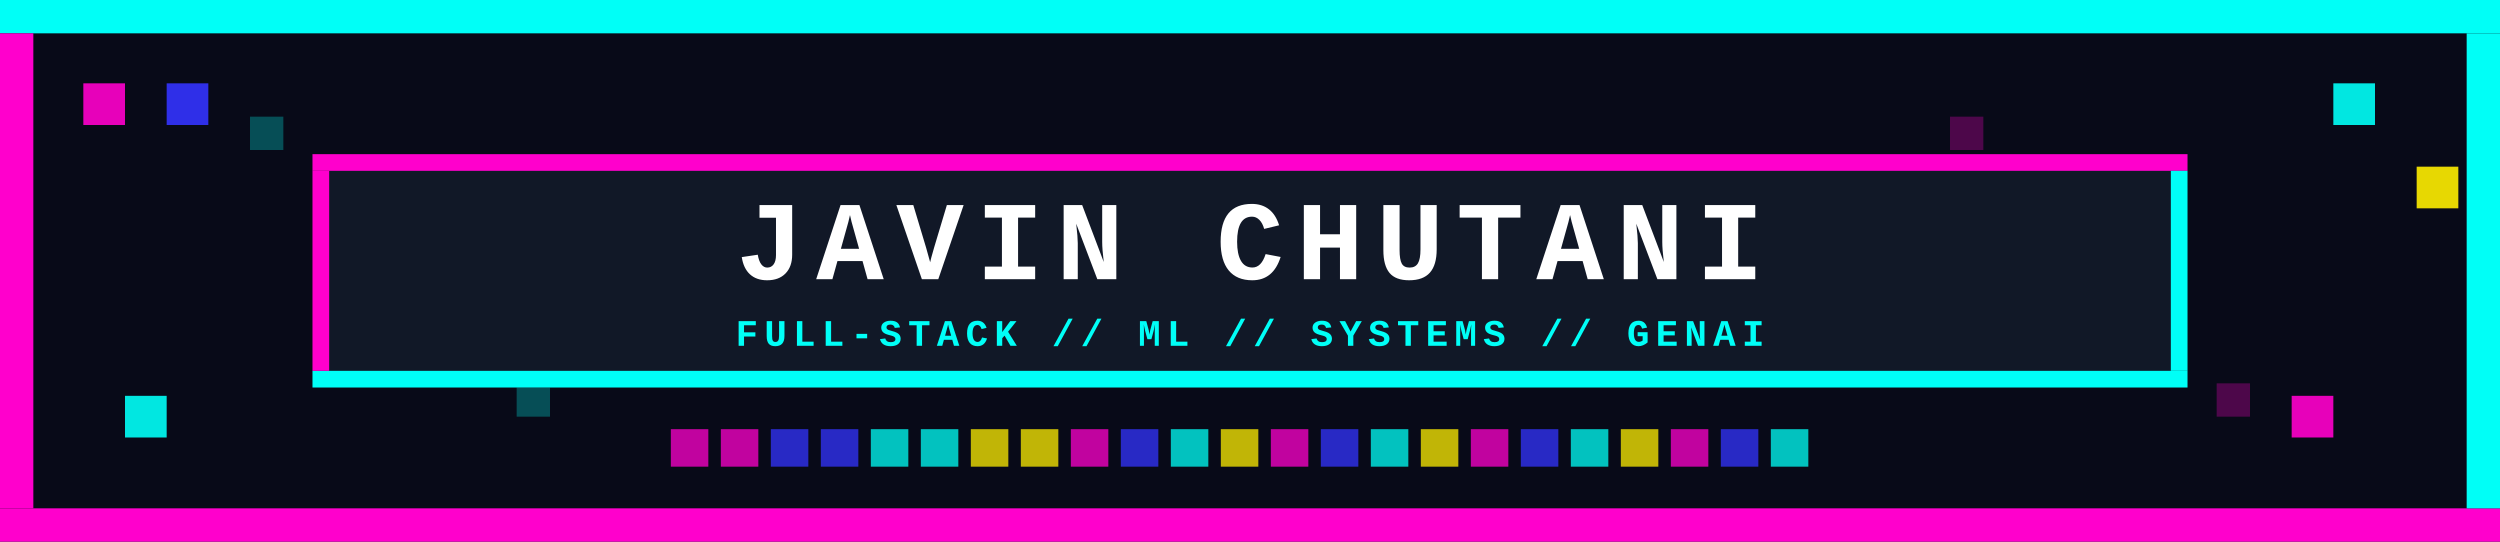
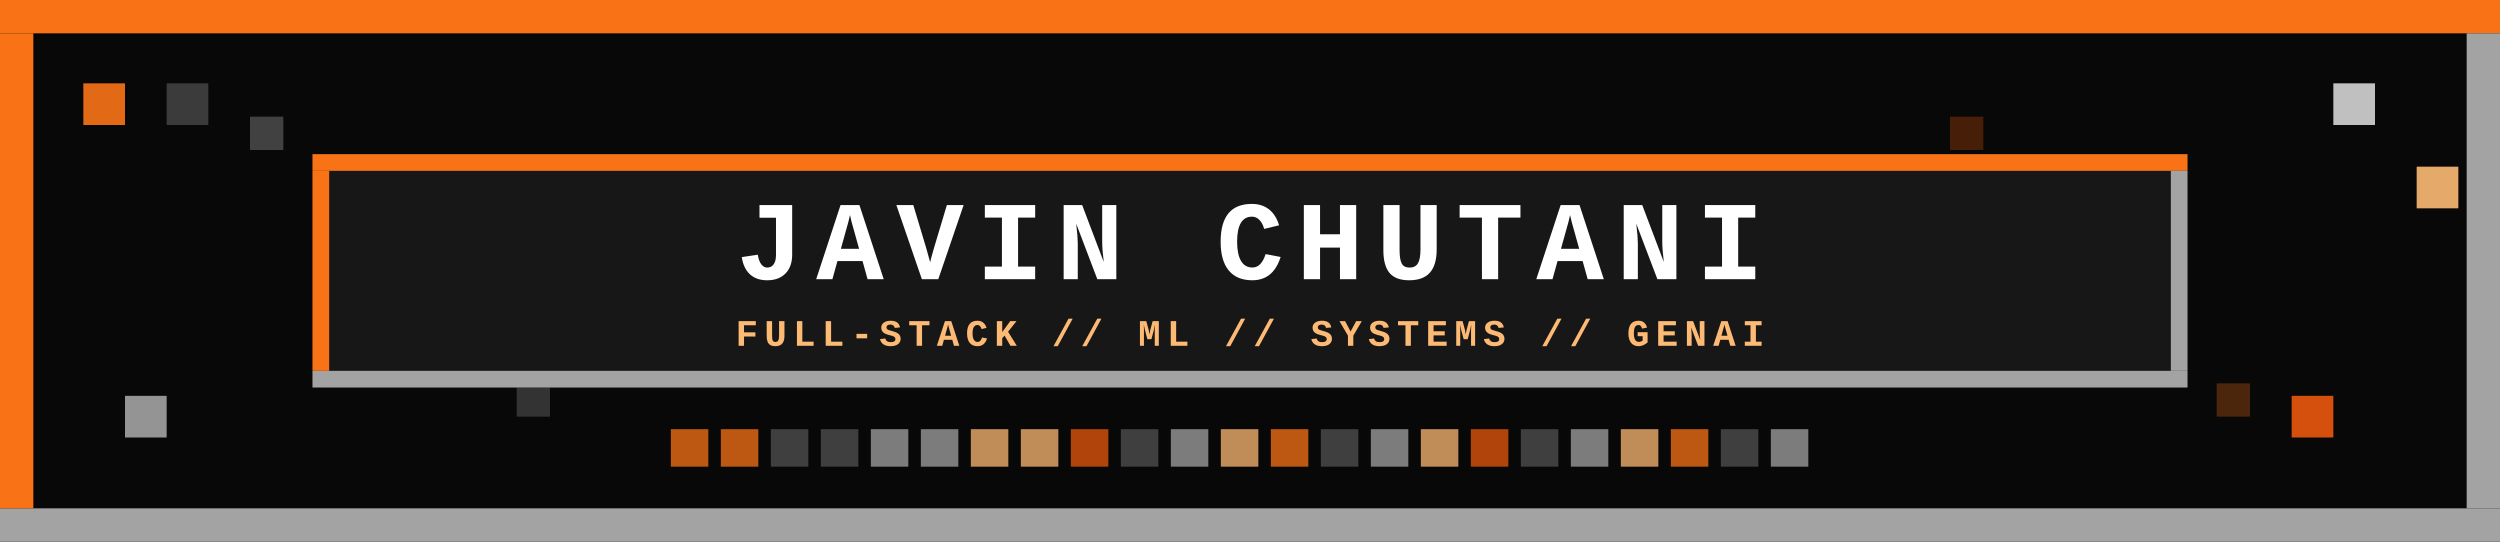
<svg xmlns="http://www.w3.org/2000/svg" width="1200" height="260" viewBox="0 0 1200 260" fill="none">
-   <rect width="1200" height="260" fill="#080A18" />
-   <rect y="0" width="1200" height="16" fill="#00FFF7" />
-   <rect y="244" width="1200" height="16" fill="#FF00CC" />
-   <rect x="0" y="16" width="16" height="228" fill="#FF00CC" />
-   <rect x="1184" y="16" width="16" height="228" fill="#00FFF7" />
+   <rect width="1200" height="260" fill="#080808" />
+   <rect y="0" width="1200" height="16" fill="#F97316" />
+   <rect y="244" width="1200" height="16" fill="#A3A3A3" />
+   <rect x="0" y="16" width="16" height="228" fill="#F97316" />
+   <rect x="1184" y="16" width="16" height="228" fill="#A3A3A3" />
  <g opacity="0.9">
-     <rect x="40" y="40" width="20" height="20" fill="#FF00CC" />
-     <rect x="80" y="40" width="20" height="20" fill="#3333FF" />
-     <rect x="1120" y="40" width="20" height="20" fill="#00FFF7" />
-     <rect x="1160" y="80" width="20" height="20" fill="#FFEE00" />
-     <rect x="60" y="190" width="20" height="20" fill="#00FFF7" />
-     <rect x="1100" y="190" width="20" height="20" fill="#FF00CC" />
+     <rect x="40" y="40" width="20" height="20" fill="#F97316" />
+     <rect x="80" y="40" width="20" height="20" fill="#404040" />
+     <rect x="1120" y="40" width="20" height="20" fill="#D4D4D4" />
+     <rect x="1160" y="80" width="20" height="20" fill="#FDBA74" />
+     <rect x="60" y="190" width="20" height="20" fill="#A3A3A3" />
+     <rect x="1100" y="190" width="20" height="20" fill="#EA580C" />
  </g>
  <g opacity="0.28">
-     <rect x="120" y="56" width="16" height="16" fill="#00FFF7" />
-     <rect x="152" y="88" width="16" height="16" fill="#FF00CC" />
-     <rect x="184" y="120" width="16" height="16" fill="#FFEE00" />
-     <rect x="216" y="152" width="16" height="16" fill="#3333FF" />
-     <rect x="248" y="184" width="16" height="16" fill="#00FFF7" />
-     <rect x="936" y="56" width="16" height="16" fill="#FF00CC" />
-     <rect x="968" y="88" width="16" height="16" fill="#00FFF7" />
-     <rect x="1000" y="120" width="16" height="16" fill="#3333FF" />
-     <rect x="1032" y="152" width="16" height="16" fill="#FFEE00" />
-     <rect x="1064" y="184" width="16" height="16" fill="#FF00CC" />
+     <rect x="120" y="56" width="16" height="16" fill="#D4D4D4" />
+     <rect x="152" y="88" width="16" height="16" fill="#F97316" />
+     <rect x="184" y="120" width="16" height="16" fill="#FDBA74" />
+     <rect x="216" y="152" width="16" height="16" fill="#525252" />
+     <rect x="248" y="184" width="16" height="16" fill="#A3A3A3" />
+     <rect x="936" y="56" width="16" height="16" fill="#EA580C" />
+     <rect x="968" y="88" width="16" height="16" fill="#D4D4D4" />
+     <rect x="1000" y="120" width="16" height="16" fill="#525252" />
+     <rect x="1032" y="152" width="16" height="16" fill="#FDBA74" />
+     <rect x="1064" y="184" width="16" height="16" fill="#F97316" />
  </g>
  <g>
-     <rect x="150" y="74" width="900" height="112" fill="#111827" />
-     <rect x="150" y="74" width="900" height="8" fill="#FF00CC" />
-     <rect x="150" y="178" width="900" height="8" fill="#00FFF7" />
-     <rect x="150" y="82" width="8" height="96" fill="#FF00CC" />
-     <rect x="1042" y="82" width="8" height="96" fill="#00FFF7" />
+     <rect x="150" y="74" width="900" height="112" fill="#171717" />
+     <rect x="150" y="74" width="900" height="8" fill="#F97316" />
+     <rect x="150" y="178" width="900" height="8" fill="#A3A3A3" />
+     <rect x="150" y="82" width="8" height="96" fill="#F97316" />
+     <rect x="1042" y="82" width="8" height="96" fill="#A3A3A3" />
  </g>
  <text x="600" y="134" text-anchor="middle" font-family="'Courier New', monospace" font-size="54" font-weight="900" fill="#FFFFFF" letter-spacing="6">JAVIN CHUTANI</text>
-   <text x="600" y="166" text-anchor="middle" font-family="'Courier New', monospace" font-size="18" font-weight="700" fill="#00FFF7" letter-spacing="3">FULL-STACK // ML // SYSTEMS // GENAI</text>
+   <text x="600" y="166" text-anchor="middle" font-family="'Courier New', monospace" font-size="18" font-weight="700" fill="#FDBA74" letter-spacing="3">FULL-STACK // ML // SYSTEMS // GENAI</text>
  <g opacity="0.75">
-     <rect x="322" y="206" width="18" height="18" fill="#FF00CC" />
-     <rect x="346" y="206" width="18" height="18" fill="#FF00CC" />
-     <rect x="370" y="206" width="18" height="18" fill="#3333FF" />
-     <rect x="394" y="206" width="18" height="18" fill="#3333FF" />
-     <rect x="418" y="206" width="18" height="18" fill="#00FFF7" />
-     <rect x="442" y="206" width="18" height="18" fill="#00FFF7" />
-     <rect x="466" y="206" width="18" height="18" fill="#FFEE00" />
-     <rect x="490" y="206" width="18" height="18" fill="#FFEE00" />
-     <rect x="514" y="206" width="18" height="18" fill="#FF00CC" />
-     <rect x="538" y="206" width="18" height="18" fill="#3333FF" />
-     <rect x="562" y="206" width="18" height="18" fill="#00FFF7" />
-     <rect x="586" y="206" width="18" height="18" fill="#FFEE00" />
-     <rect x="610" y="206" width="18" height="18" fill="#FF00CC" />
-     <rect x="634" y="206" width="18" height="18" fill="#3333FF" />
-     <rect x="658" y="206" width="18" height="18" fill="#00FFF7" />
-     <rect x="682" y="206" width="18" height="18" fill="#FFEE00" />
-     <rect x="706" y="206" width="18" height="18" fill="#FF00CC" />
-     <rect x="730" y="206" width="18" height="18" fill="#3333FF" />
-     <rect x="754" y="206" width="18" height="18" fill="#00FFF7" />
-     <rect x="778" y="206" width="18" height="18" fill="#FFEE00" />
-     <rect x="802" y="206" width="18" height="18" fill="#FF00CC" />
-     <rect x="826" y="206" width="18" height="18" fill="#3333FF" />
-     <rect x="850" y="206" width="18" height="18" fill="#00FFF7" />
+     <rect x="322" y="206" width="18" height="18" fill="#F97316" />
+     <rect x="346" y="206" width="18" height="18" fill="#F97316" />
+     <rect x="370" y="206" width="18" height="18" fill="#525252" />
+     <rect x="394" y="206" width="18" height="18" fill="#525252" />
+     <rect x="418" y="206" width="18" height="18" fill="#A3A3A3" />
+     <rect x="442" y="206" width="18" height="18" fill="#A3A3A3" />
+     <rect x="466" y="206" width="18" height="18" fill="#FDBA74" />
+     <rect x="490" y="206" width="18" height="18" fill="#FDBA74" />
+     <rect x="514" y="206" width="18" height="18" fill="#EA580C" />
+     <rect x="538" y="206" width="18" height="18" fill="#525252" />
+     <rect x="562" y="206" width="18" height="18" fill="#A3A3A3" />
+     <rect x="586" y="206" width="18" height="18" fill="#FDBA74" />
+     <rect x="610" y="206" width="18" height="18" fill="#F97316" />
+     <rect x="634" y="206" width="18" height="18" fill="#525252" />
+     <rect x="658" y="206" width="18" height="18" fill="#A3A3A3" />
+     <rect x="682" y="206" width="18" height="18" fill="#FDBA74" />
+     <rect x="706" y="206" width="18" height="18" fill="#EA580C" />
+     <rect x="730" y="206" width="18" height="18" fill="#525252" />
+     <rect x="754" y="206" width="18" height="18" fill="#A3A3A3" />
+     <rect x="778" y="206" width="18" height="18" fill="#FDBA74" />
+     <rect x="802" y="206" width="18" height="18" fill="#F97316" />
+     <rect x="826" y="206" width="18" height="18" fill="#525252" />
+     <rect x="850" y="206" width="18" height="18" fill="#A3A3A3" />
  </g>
</svg>
